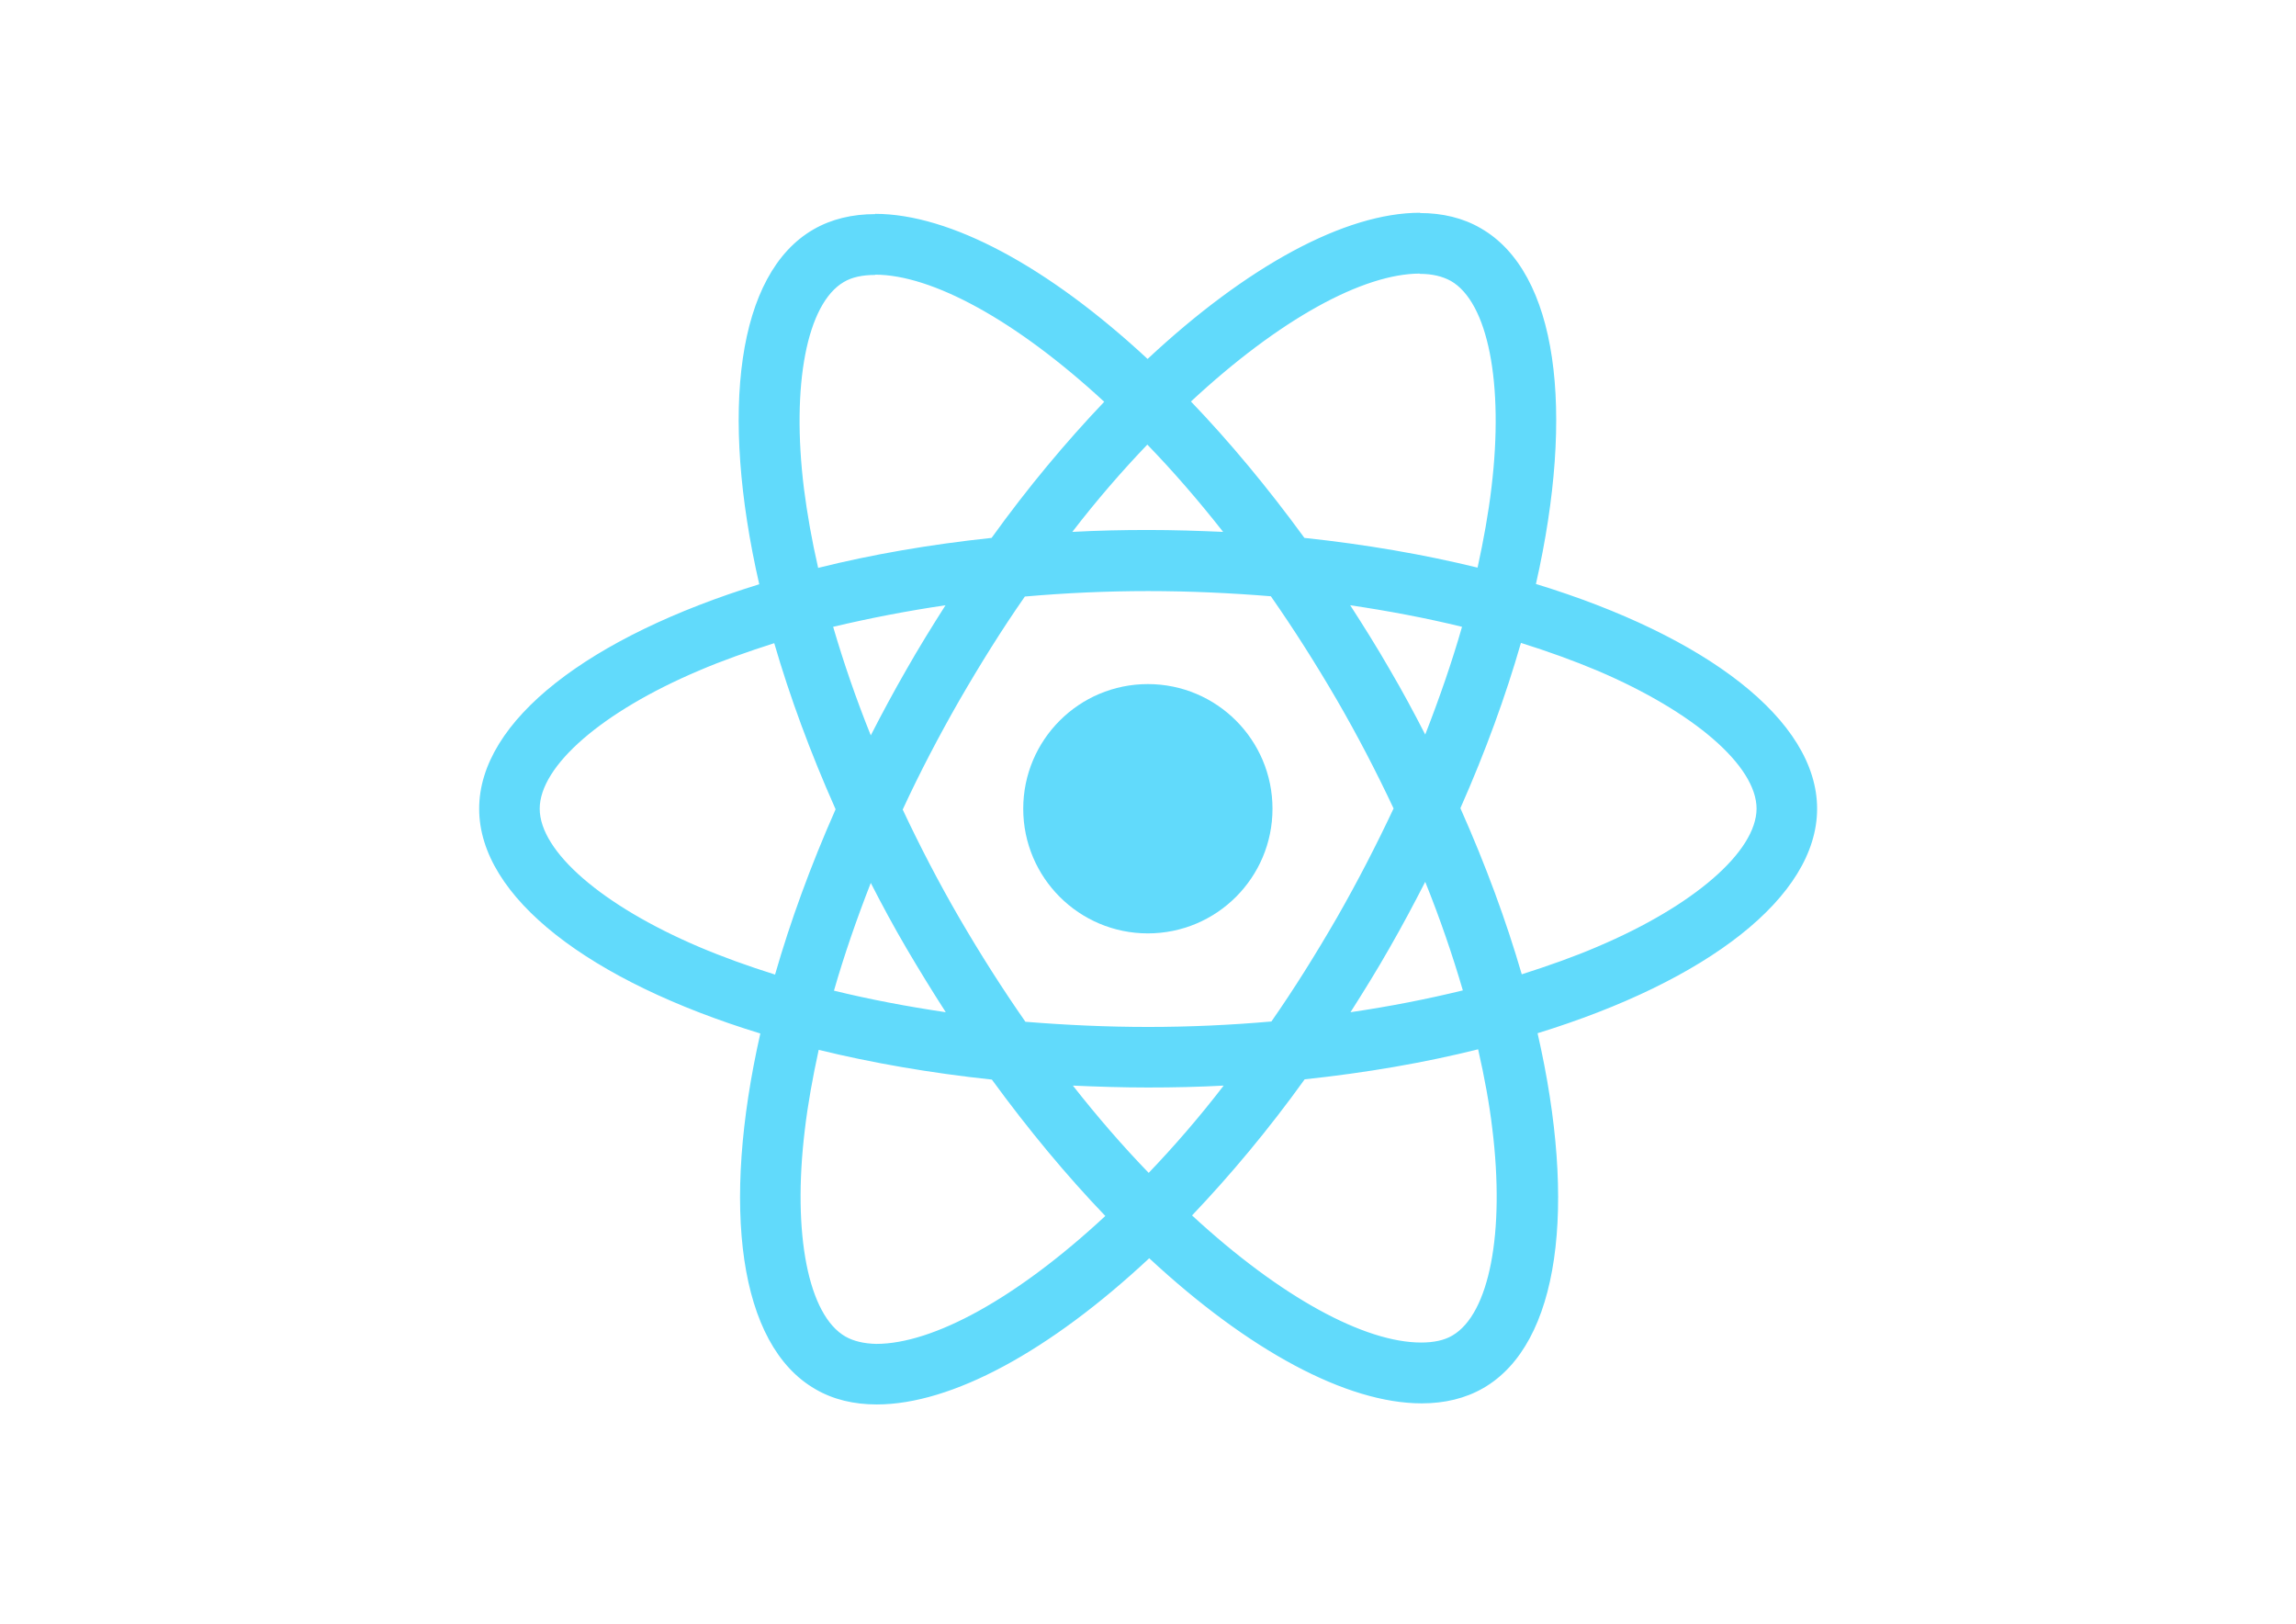
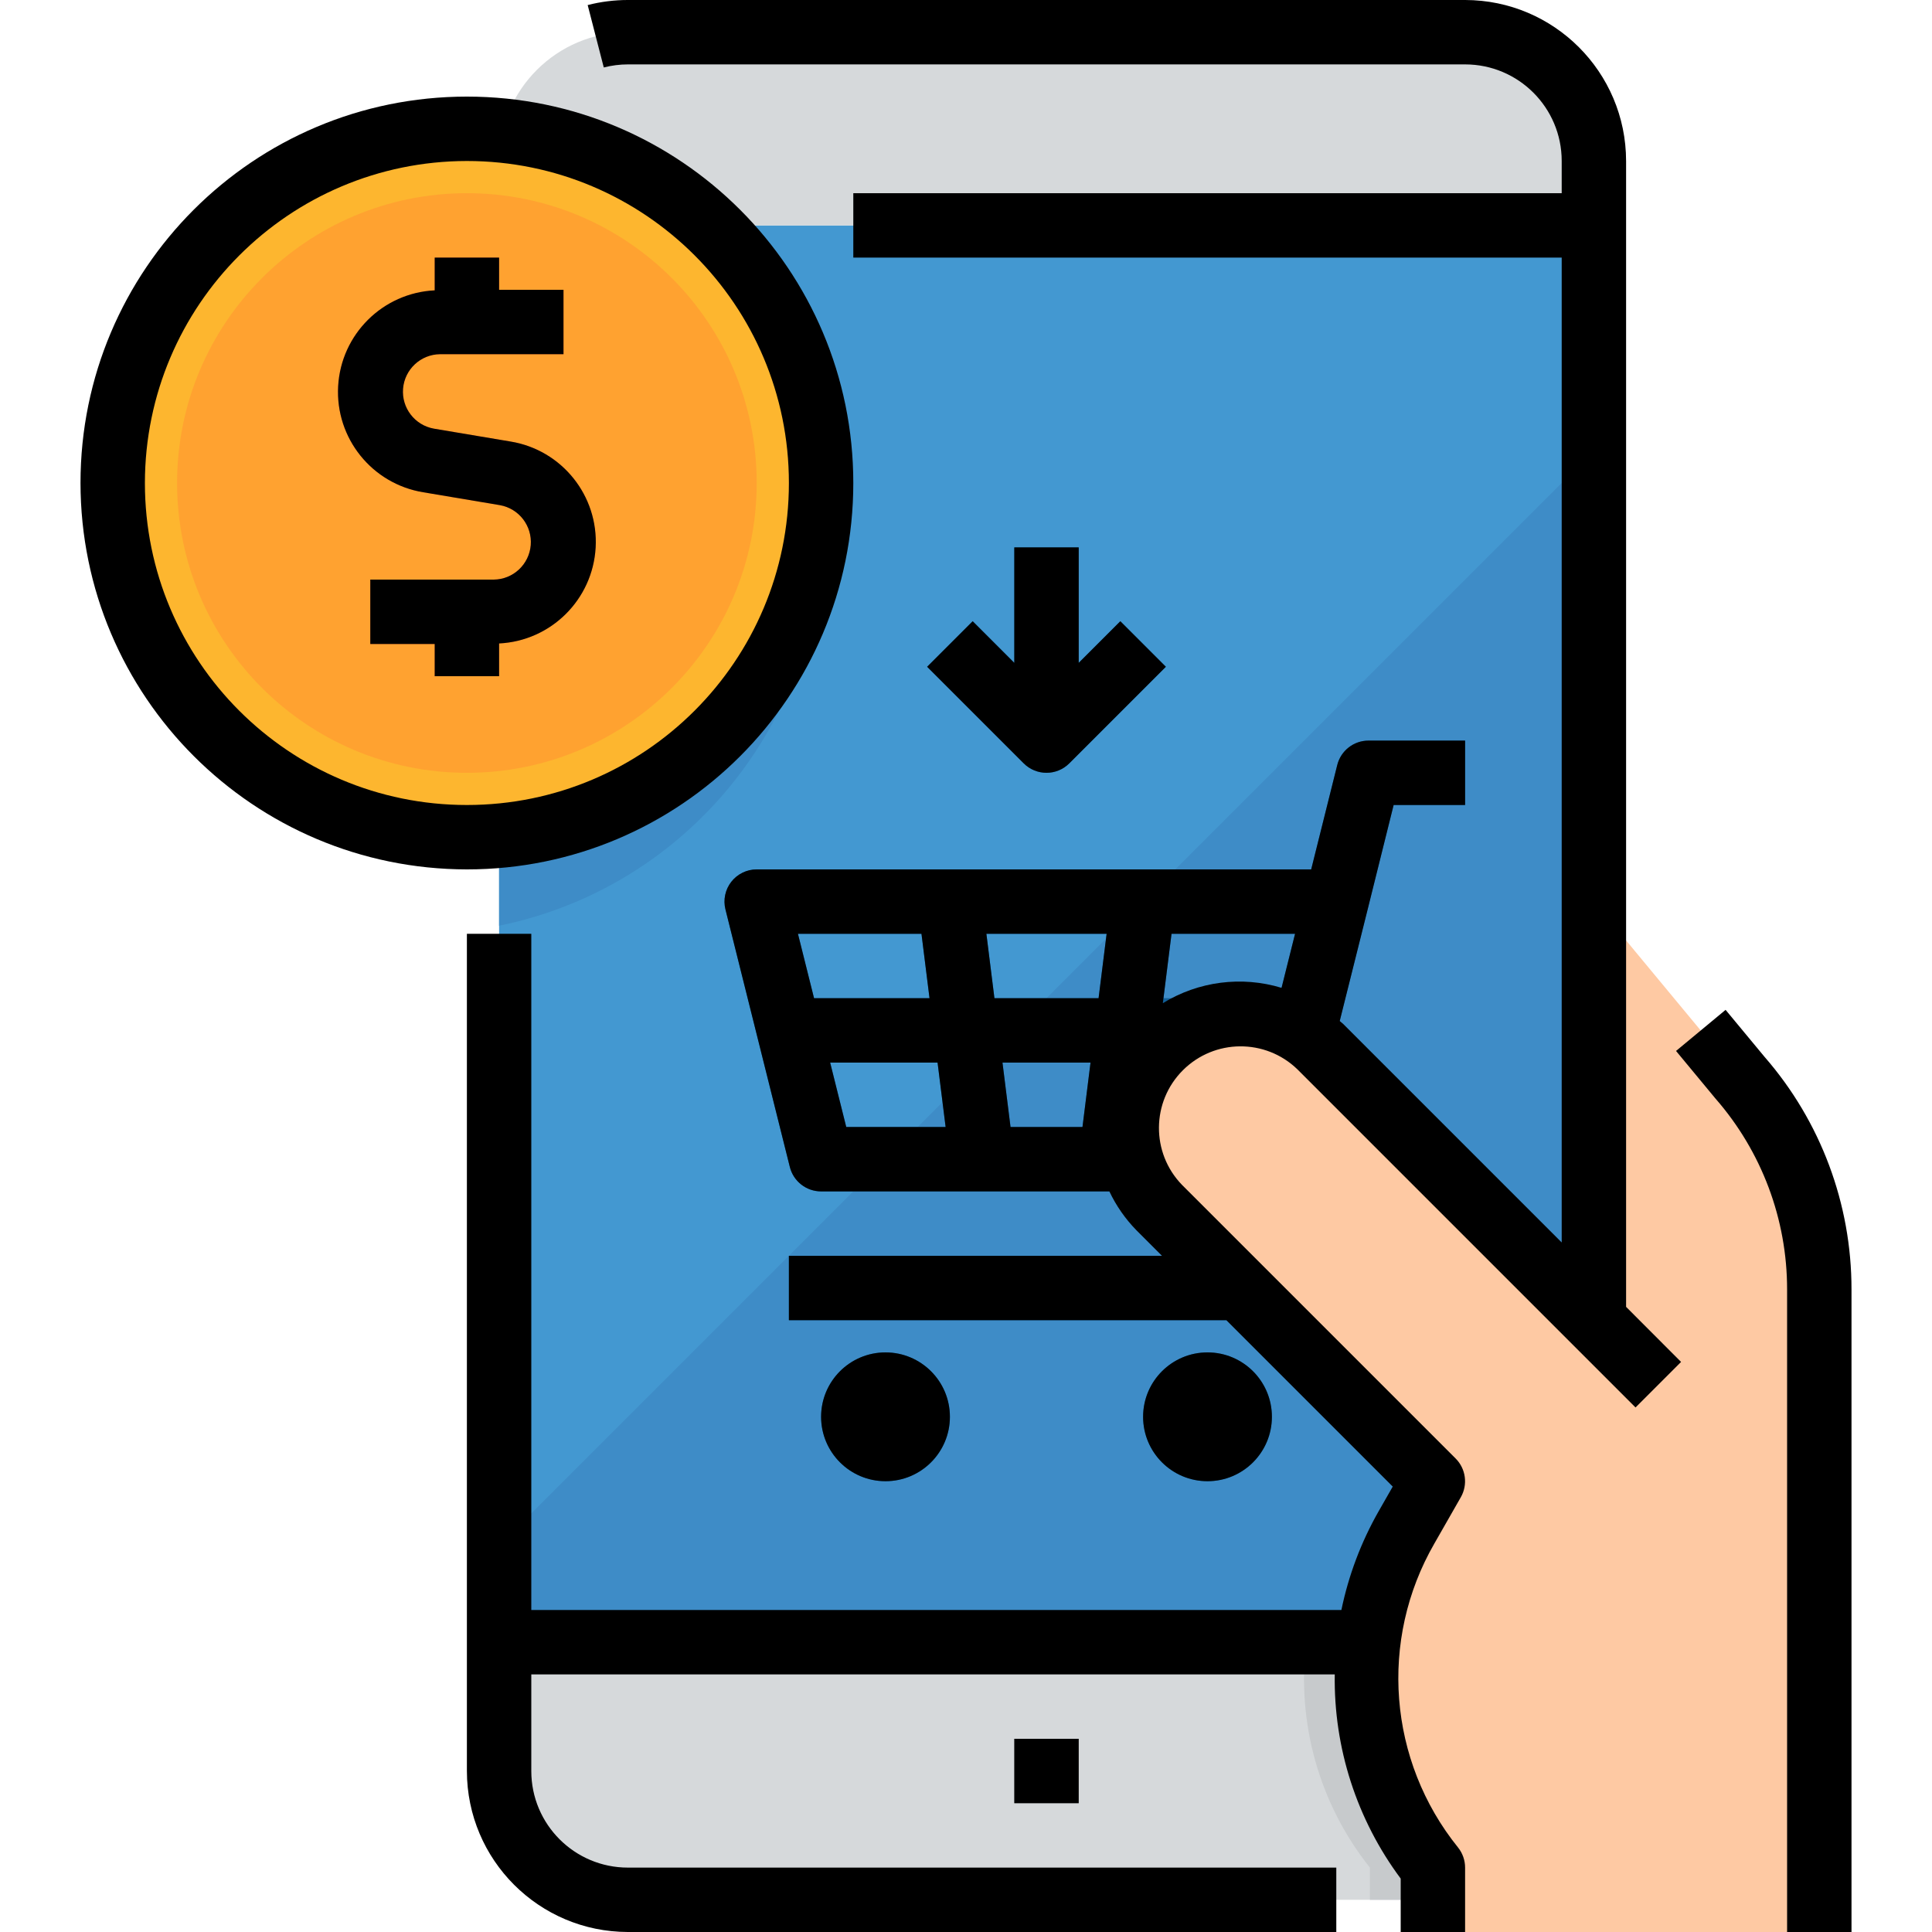
- <svg xmlns="http://www.w3.org/2000/svg" viewBox="0 0 841.9 595.3">
-   <g fill="#61DAFB">
-     <path d="M666.3 296.5c0-32.5-40.7-63.3-103.1-82.4 14.4-63.6 8-114.2-20.2-130.4-6.5-3.8-14.1-5.6-22.4-5.6v22.3c4.6 0 8.3.9 11.4 2.6 13.6 7.8 19.5 37.5 14.9 75.7-1.1 9.4-2.9 19.3-5.1 29.4-19.6-4.8-41-8.5-63.5-10.9-13.5-18.5-27.5-35.3-41.6-50 32.6-30.3 63.2-46.9 84-46.9V78c-27.5 0-63.5 19.6-99.9 53.6-36.4-33.8-72.4-53.2-99.9-53.2v22.3c20.7 0 51.4 16.5 84 46.6-14 14.7-28 31.4-41.3 49.9-22.6 2.4-44 6.1-63.6 11-2.3-10-4-19.7-5.2-29-4.7-38.2 1.1-67.9 14.6-75.8 3-1.8 6.9-2.6 11.5-2.6V78.5c-8.4 0-16 1.8-22.6 5.6-28.1 16.2-34.4 66.7-19.9 130.1-62.2 19.2-102.7 49.9-102.7 82.3 0 32.5 40.7 63.3 103.1 82.4-14.4 63.6-8 114.2 20.2 130.4 6.5 3.8 14.1 5.6 22.5 5.6 27.5 0 63.5-19.6 99.9-53.6 36.4 33.8 72.4 53.2 99.9 53.2 8.4 0 16-1.8 22.6-5.6 28.1-16.2 34.4-66.7 19.9-130.1 62-19.1 102.5-49.9 102.5-82.3zm-130.2-66.7c-3.7 12.9-8.3 26.2-13.5 39.5-4.1-8-8.4-16-13.1-24-4.6-8-9.5-15.8-14.4-23.4 14.2 2.1 27.9 4.7 41 7.9zm-45.8 106.5c-7.8 13.5-15.8 26.3-24.1 38.2-14.9 1.3-30 2-45.2 2-15.1 0-30.2-.7-45-1.9-8.3-11.9-16.4-24.6-24.2-38-7.6-13.1-14.5-26.4-20.8-39.8 6.2-13.4 13.2-26.8 20.7-39.9 7.8-13.5 15.8-26.3 24.1-38.2 14.9-1.3 30-2 45.2-2 15.1 0 30.2.7 45 1.9 8.3 11.9 16.4 24.6 24.2 38 7.6 13.1 14.5 26.4 20.8 39.8-6.3 13.4-13.2 26.8-20.7 39.9zm32.3-13c5.4 13.4 10 26.8 13.8 39.8-13.1 3.2-26.9 5.9-41.2 8 4.9-7.7 9.8-15.6 14.4-23.7 4.6-8 8.9-16.1 13-24.1zM421.2 430c-9.3-9.6-18.6-20.3-27.8-32 9 .4 18.2.7 27.5.7 9.4 0 18.7-.2 27.8-.7-9 11.7-18.3 22.4-27.5 32zm-74.4-58.9c-14.2-2.1-27.9-4.7-41-7.9 3.7-12.9 8.3-26.2 13.5-39.5 4.1 8 8.4 16 13.1 24 4.7 8 9.5 15.8 14.4 23.4zM420.7 163c9.3 9.6 18.6 20.3 27.8 32-9-.4-18.2-.7-27.5-.7-9.4 0-18.7.2-27.8.7 9-11.7 18.3-22.4 27.5-32zm-74 58.9c-4.9 7.7-9.8 15.6-14.4 23.7-4.6 8-8.9 16-13 24-5.4-13.4-10-26.8-13.8-39.8 13.1-3.1 26.9-5.8 41.2-7.9zm-90.5 125.2c-35.4-15.1-58.3-34.9-58.3-50.6 0-15.7 22.9-35.6 58.3-50.6 8.6-3.7 18-7 27.7-10.1 5.7 19.6 13.2 40 22.5 60.9-9.2 20.8-16.6 41.1-22.2 60.6-9.9-3.1-19.3-6.5-28-10.2zM310 490c-13.6-7.8-19.5-37.5-14.9-75.7 1.1-9.4 2.9-19.3 5.1-29.4 19.6 4.8 41 8.5 63.5 10.9 13.5 18.5 27.5 35.3 41.6 50-32.6 30.3-63.2 46.9-84 46.9-4.5-.1-8.3-1-11.3-2.7zm237.2-76.2c4.7 38.2-1.1 67.9-14.6 75.8-3 1.8-6.9 2.6-11.5 2.6-20.7 0-51.4-16.5-84-46.6 14-14.7 28-31.4 41.3-49.9 22.6-2.4 44-6.1 63.6-11 2.3 10.1 4.1 19.8 5.2 29.1zm38.5-66.7c-8.6 3.7-18 7-27.7 10.1-5.7-19.6-13.2-40-22.5-60.9 9.2-20.8 16.6-41.1 22.2-60.6 9.9 3.1 19.3 6.5 28.1 10.2 35.4 15.1 58.3 34.9 58.3 50.6-.1 15.7-23 35.6-58.4 50.6zM320.8 78.4z" />
-     <circle cx="420.9" cy="296.5" r="45.7" />
-     <path d="M520.5 78.1z" />
+ <svg xmlns="http://www.w3.org/2000/svg" height="480pt" viewBox="-20 0 480 480" width="480pt">
+   <path d="m412.207 267.68-36.207-43.68v256h56v-159.648c0-19.375-7.035-38.09-19.793-52.672zm0 0" fill="#fec9a3" />
+   <path d="m104 56h272v352h-272zm0 0" fill="#4398d1" />
+   <path d="m104 384v24h272v-296zm0 0" fill="#3e8cc7" />
+   <path d="m104 440c0 17.672 14.328 32 32 32h208c17.672 0 32-14.328 32-32v-32h-272zm0 0" fill="#d6d9db" />
+   <path d="m344 8h-208c-17.672 0-32 14.328-32 32v16h272v-16c0-17.672-14.328-32-32-32zm0 0" fill="#d6d9db" />
+   <path d="m232 432h16v16h-16zm0 0" fill="#a0a1a3" />
+   <g fill="#126099">
+     <path d="m320 184c-3.668 0-6.867 2.496-7.762 6.055l-6.477 25.945h-137.762c-2.465 0-4.789 1.137-6.309 3.078-1.516 1.941-2.051 4.477-1.453 6.867l16 64c.895 3.559 4.094 6.055 7.762 6.055h104c4.418 0 8 3.582 8 8s-3.582 8-8 8h-112v16h112c9.805.023 18.633-5.93 22.281-15.027 3.652-9.098 1.387-19.504-5.715-26.262l15.203-60.801 6.477-25.91h17.754v-16zm-22.246 64h-28.691l2-16h30.691zm-70.691 0-2-16h29.875l-2 16zm23.875 16-2 16h-17.875l-2-16zm-42-32 2 16h-28.691l-4-16zm-18.691 48-4-16h26.691l2 16zm74.816 0 2-16h26.691l-4 16zm0 0" />
+     <path d="m216 352c0 8.836-7.164 16-16 16s-16-7.164-16-16 7.164-16 16-16 16 7.164 16 16zm0 0" />
+     <path d="m296 352c0 8.836-7.164 16-16 16s-16-7.164-16-16 7.164-16 16-16 16 7.164 16 16zm0 0" />
+     <path d="m240 192c2.121 0 4.156-.844 5.656-2.344l24-24-11.312-11.312-10.344 10.344v-28.688h-16v28.688l-10.344-10.344-11.312 11.312 24 24c1.5 1.5 3.535 2.344 5.656 2.344zm0 0" />
  </g>
+   <path d="m308 260c-11.098-10.742-28.758-10.598-39.68.32-10.918 10.922-11.062 28.582-.32 39.68l68 68-6.586 11.527c-15.34 26.844-12.727 60.332 6.586 84.473v16h56v-136zm0 0" fill="#fec9a3" />
+   <path d="m320.199 408h-15.656c-2.461 20.031 3.234 40.211 15.801 56v8h15.656v-8c-12.566-15.789-18.262-35.969-15.801-56zm0 0" fill="#c7cacc" />
+   <path d="m184 132c.012-29.258-12.824-57.043-35.113-76h-44.887v173.992c46.562-9.504 80.008-50.469 80-97.992zm0 0" fill="#3e8cc7" />
+   <path d="m184 120c0 48.602-39.398 88-88 88s-88-39.398-88-88 39.398-88 88-88 88 39.398 88 88zm0 0" fill="#fdb62f" />
+   <path d="m168 120c0 39.766-32.234 72-72 72s-72-32.234-72-72 32.234-72 72-72 72 32.234 72 72zm0 0" fill="#ffa230" />
+   <path d="m128 134.672c.031-12.391-8.938-22.973-21.168-24.977l-19.031-3.199c-4.738-.84-8.055-5.148-7.66-9.941.395-4.793 4.371-8.5 9.18-8.555h30.68v-16h-16v-8h-16v8.137c-12.91.633-23.258 10.906-23.988 23.809-.727 12.906 8.402 24.277 21.156 26.359l19.031 3.199c4.738.84 8.055 5.148 7.66 9.941-.395 4.793-4.371 8.5-9.18 8.555h-30.68v16h16v8h16v-8.137c13.422-.684 23.965-11.75 24-25.191zm0 0" fill="#fd6d2f" />
+   <path d="m136 16h208c13.254 0 24 10.746 24 24v8h-176v16h176v244.688l-54.344-54.344c-.258-.254-.566-.434-.801-.68l6.938-27.719 6.453-25.945h17.754v-16h-24c-3.668 0-6.867 2.496-7.762 6.055l-6.477 25.945h-137.762c-2.465 0-4.789 1.137-6.309 3.078-1.516 1.941-2.051 4.477-1.453 6.867l16 64c.895 3.559 4.094 6.055 7.762 6.055h71.617c1.691 3.566 3.965 6.832 6.727 9.656l6.344 6.344h-92.688v16h108.688l41.336 41.336-3.551 6.215c-4.328 7.621-7.434 15.867-9.207 24.449h-201.266v-168h-16v208c.027 22.082 17.918 39.973 40 40h176v-16h-176c-13.254 0-24-10.746-24-24v-24h199.617c-.285 18.254 5.477 36.09 16.383 50.727v13.273h16v-16c0-1.816-.617-3.582-1.754-5-17.359-21.539-19.699-51.535-5.887-75.504l6.586-11.527c1.777-3.125 1.25-7.055-1.289-9.602l-68-68c-7.711-7.957-7.609-20.629.223-28.461 7.836-7.836 20.508-7.938 28.465-.227l84 84 11.312-11.312-13.656-13.68v-284.688c-.027-22.082-17.918-39.973-40-40h-208c-3.371 0-6.727.422-9.992 1.258l4 15.504c1.957-.504 3.973-.762 5.992-.762zm112.938 264h-17.875l-2-16h21.875zm4-32h-25.875l-2-16h29.875zm-44-16 2 16h-28.691l-4-16zm-22.691 32h26.691l2 16h-24.691zm82.656-14.762 2.16-17.238h30.691l-3.355 13.426c-9.922-3.012-20.66-1.621-29.496 3.812zm0 0" />
+   <path d="m232 432h16v16h-16zm0 0" />
+   <path d="m424 320.352v159.648h16v-159.648c.02-21.234-7.652-41.762-21.602-57.777l-9.68-11.68-12.312 10.211 9.809 11.84c11.473 13.129 17.793 29.973 17.785 47.406zm0 0" />
+   <path d="m216 352c0 8.836-7.164 16-16 16s-16-7.164-16-16 7.164-16 16-16 16 7.164 16 16zm0 0" />
+   <path d="m296 352c0 8.836-7.164 16-16 16s-16-7.164-16-16 7.164-16 16-16 16 7.164 16 16zm0 0" />
+   <path d="m232 136v28.688l-10.344-10.344-11.312 11.312 24 24c3.125 3.121 8.188 3.121 11.312 0l24-24-11.312-11.312-10.344 10.344v-28.688zm0 0" />
+   <path d="m96 216c53.02 0 96-42.98 96-96s-42.98-96-96-96-96 42.98-96 96c.059 52.996 43.004 95.941 96 96zm0-176c44.184 0 80 35.816 80 80s-35.816 80-80 80-80-35.816-80-80c.047-44.164 35.836-79.953 80-80zm0 0" />
+   <path d="m85.168 122.305 19.031 3.199c4.738.84 8.055 5.148 7.66 9.941-.395 4.793-4.371 8.5-9.18 8.555h-30.68v16h16v8h16v-8.137c12.91-.633 23.258-10.906 23.988-23.809.727-12.906-8.402-24.277-21.156-26.359l-19.031-3.199c-4.738-.84-8.055-5.148-7.66-9.941.395-4.793 4.371-8.5 9.18-8.555h30.68v-16h-16v-8h-16v8.137c-12.91.633-23.258 10.906-23.988 23.809-.727 12.906 8.402 24.277 21.156 26.359zm0 0" />
</svg>
